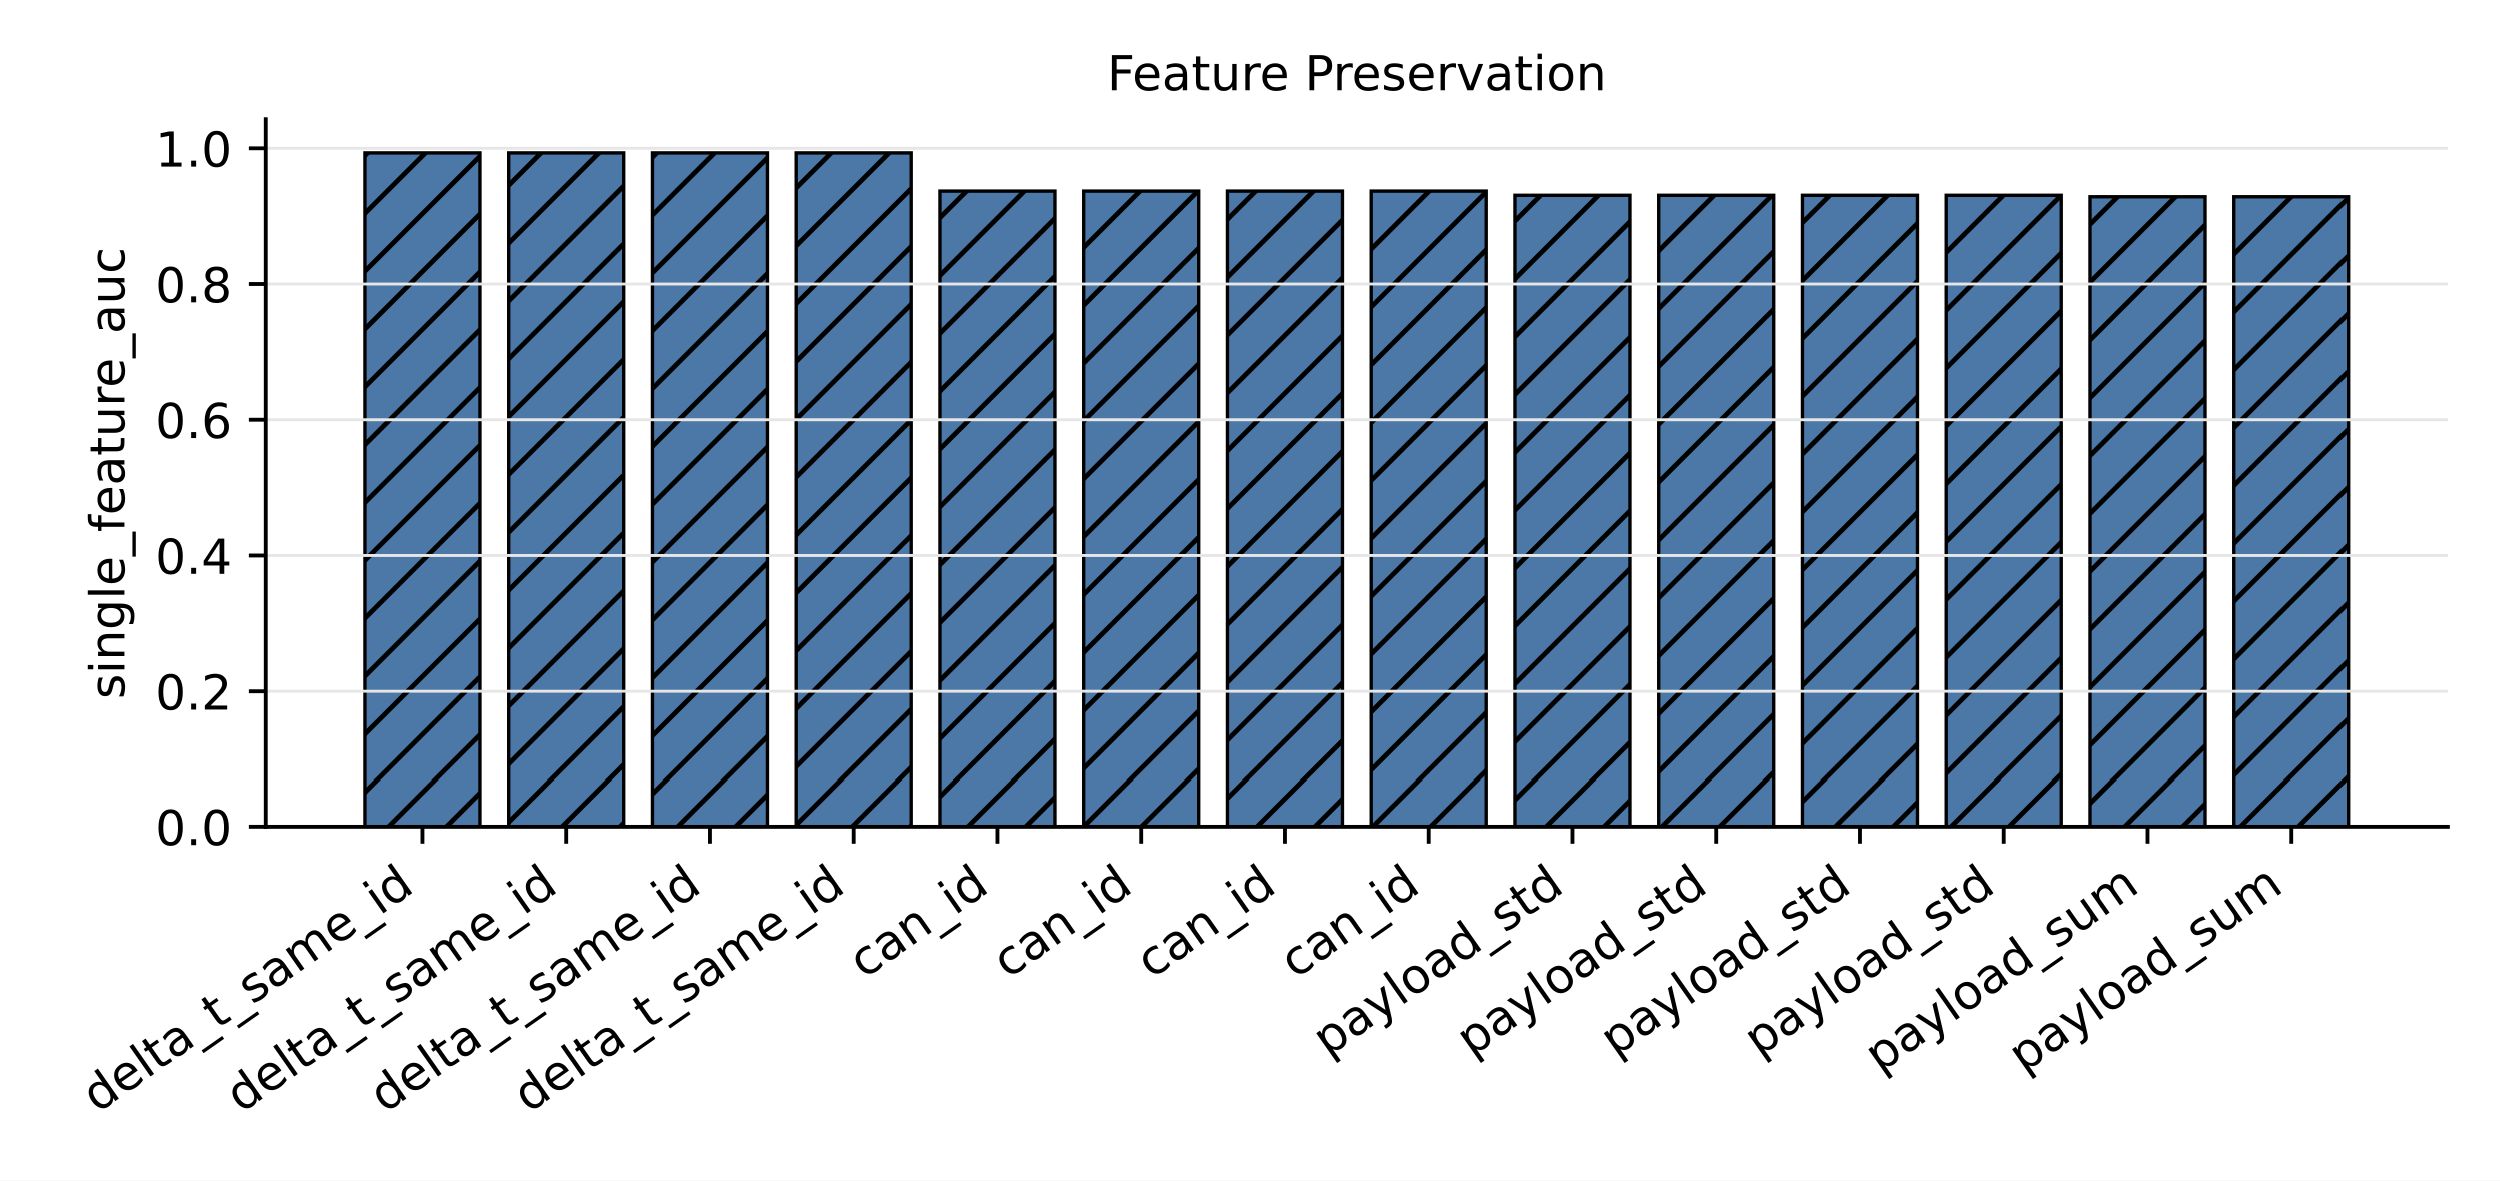
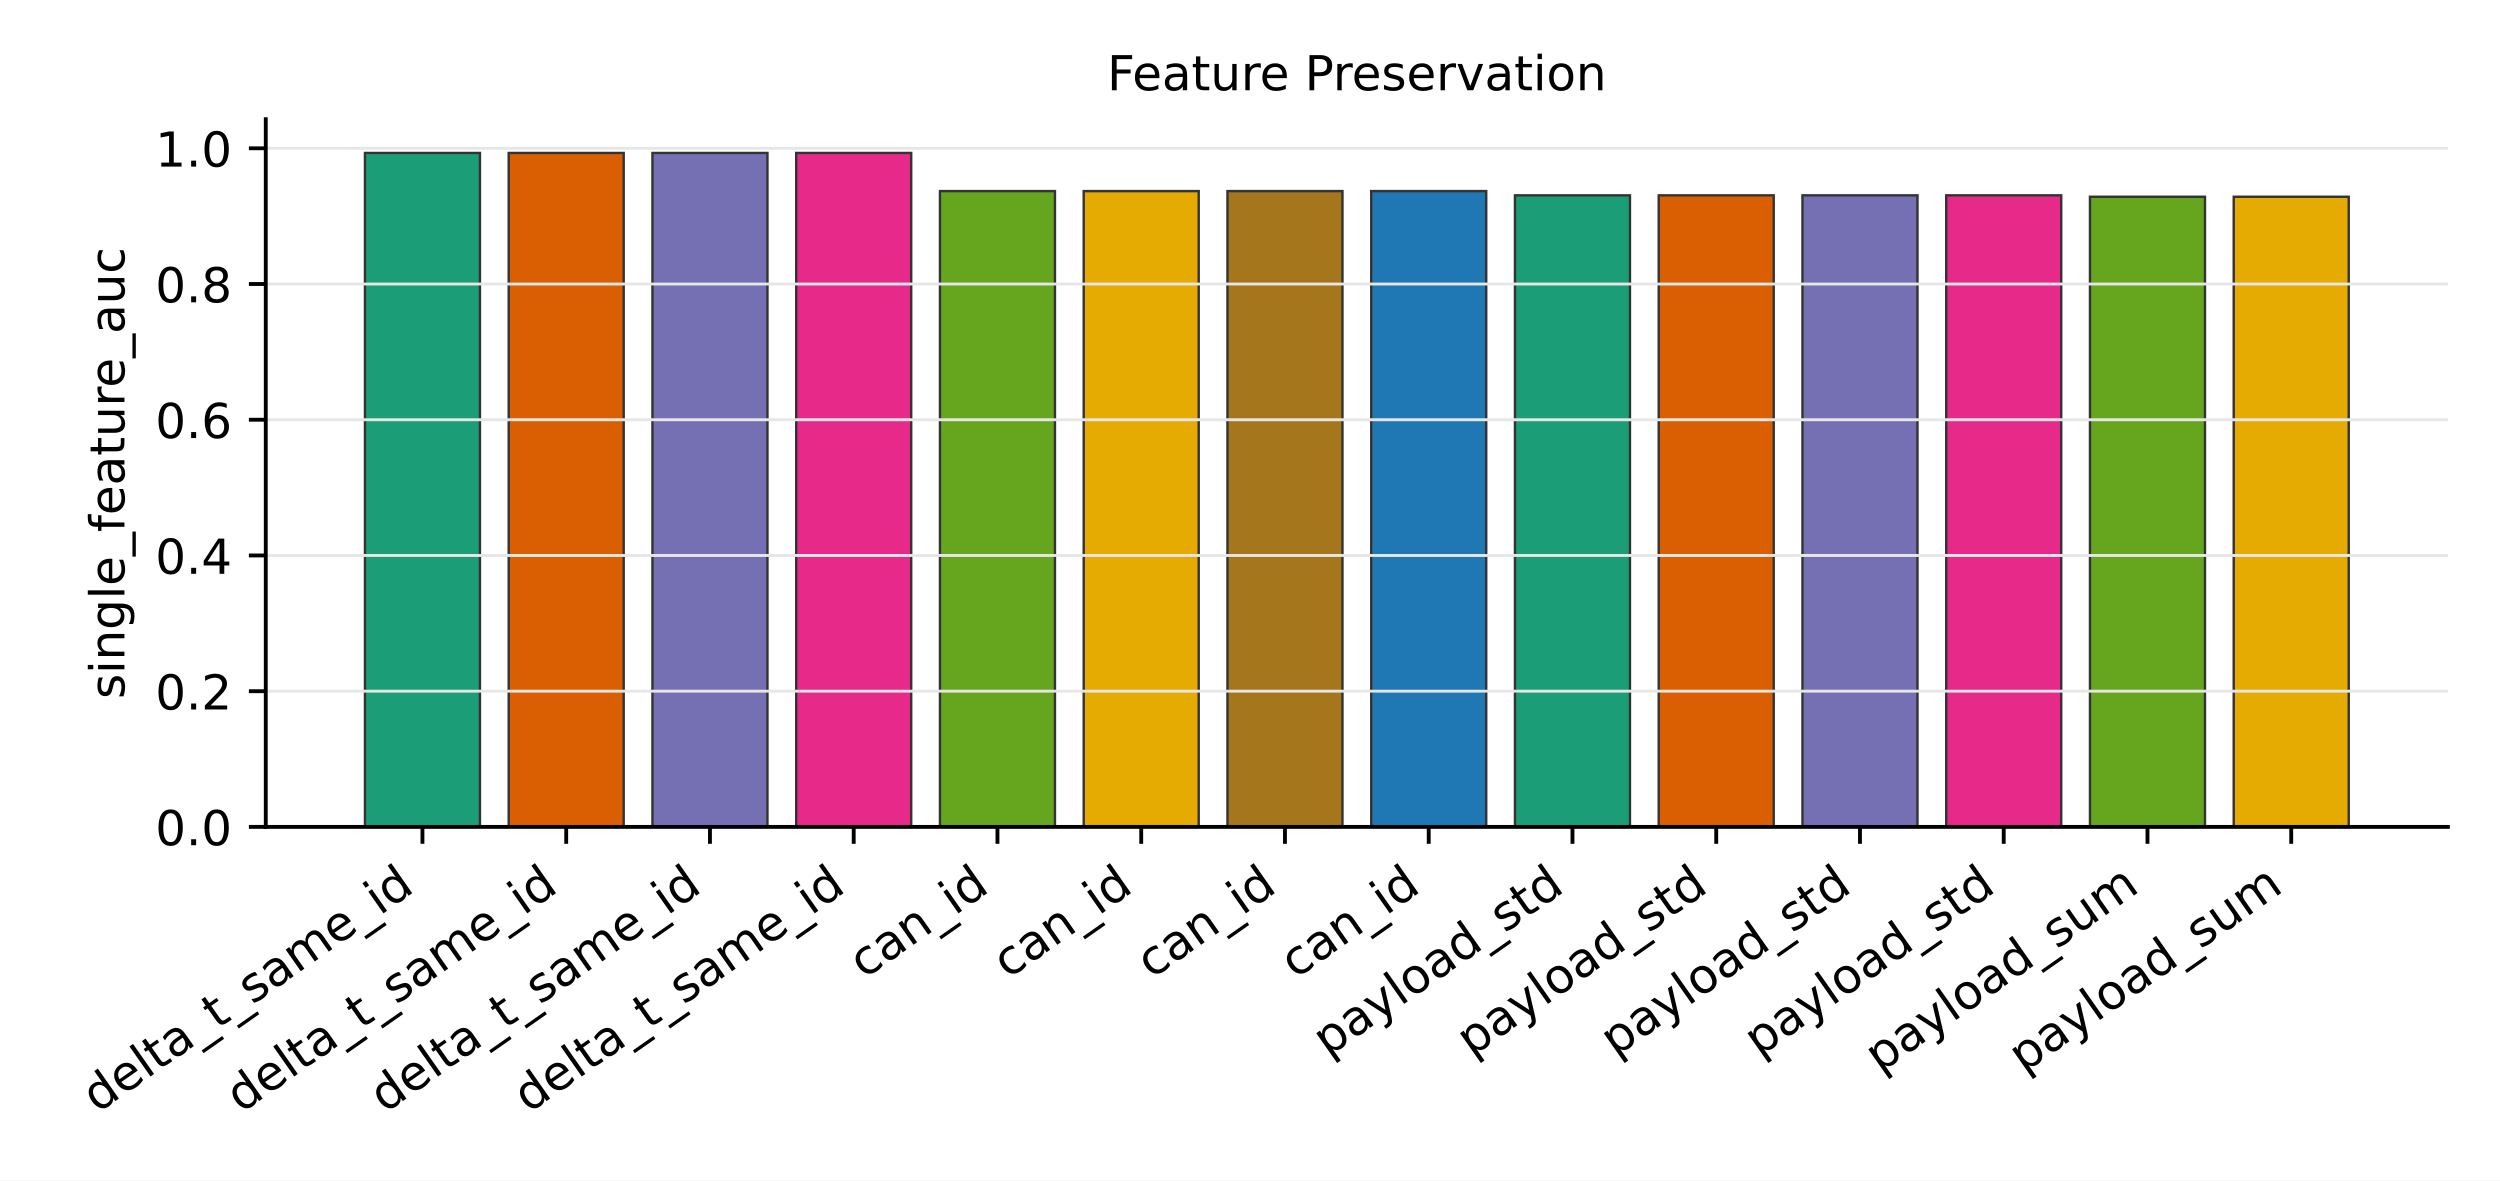
<svg xmlns="http://www.w3.org/2000/svg" xmlns:xlink="http://www.w3.org/1999/xlink" width="518.4pt" height="244.8pt" viewBox="0 0 518.4 244.8" version="1.1">
  <defs>
    <style type="text/css">*{stroke-linejoin: round; stroke-linecap: butt}</style>
  </defs>
  <g id="figure_1">
    <g id="patch_1">
      <path d="M 0 244.8  L 518.4 244.8  L 518.4 0  L 0 0  z " style="fill: #ffffff" />
    </g>
    <g id="axes_1">
      <g id="patch_2">
        <path d="M 55.108 171.465  L 507.6 171.465  L 507.6 24.72  L 55.108 24.72  z " style="fill: #ffffff" />
      </g>
      <g id="patch_3">
-         <path d="M 75.676 171.465  L 99.523 171.465  L 99.523 31.708  L 75.676 31.708  z " clip-path="url(#pb51fef2cf9)" style="fill: url(#h5ffdab7563); stroke: #000000; stroke-width: 0.7; stroke-linejoin: miter" />
+         <path d="M 75.676 171.465  L 99.523 171.465  L 99.523 31.708  L 75.676 31.708  z " clip-path="url(#p1a9059a495)" style="fill: #1b9e77; stroke: #333333; stroke-width: 0.5; stroke-linejoin: miter" />
      </g>
      <g id="patch_4">
-         <path d="M 105.484 171.465  L 129.331 171.465  L 129.331 31.708  L 105.484 31.708  z " clip-path="url(#pb51fef2cf9)" style="fill: url(#h5ffdab7563); stroke: #000000; stroke-width: 0.7; stroke-linejoin: miter" />
+         <path d="M 105.484 171.465  L 129.331 171.465  L 129.331 31.708  L 105.484 31.708  z " clip-path="url(#p1a9059a495)" style="fill: #d95f02; stroke: #333333; stroke-width: 0.5; stroke-linejoin: miter" />
      </g>
      <g id="patch_5">
-         <path d="M 135.293 171.465  L 159.14 171.465  L 159.14 31.708  L 135.293 31.708  z " clip-path="url(#pb51fef2cf9)" style="fill: url(#h5ffdab7563); stroke: #000000; stroke-width: 0.7; stroke-linejoin: miter" />
+         <path d="M 135.293 171.465  L 159.14 171.465  L 159.14 31.708  L 135.293 31.708  z " clip-path="url(#p1a9059a495)" style="fill: #7570b3; stroke: #333333; stroke-width: 0.5; stroke-linejoin: miter" />
      </g>
      <g id="patch_6">
-         <path d="M 165.101 171.465  L 188.948 171.465  L 188.948 31.708  L 165.101 31.708  z " clip-path="url(#pb51fef2cf9)" style="fill: url(#h5ffdab7563); stroke: #000000; stroke-width: 0.7; stroke-linejoin: miter" />
+         <path d="M 165.101 171.465  L 188.948 171.465  L 188.948 31.708  L 165.101 31.708  z " clip-path="url(#p1a9059a495)" style="fill: #e7298a; stroke: #333333; stroke-width: 0.5; stroke-linejoin: miter" />
      </g>
      <g id="patch_7">
-         <path d="M 194.91 171.465  L 218.756 171.465  L 218.756 39.626  L 194.91 39.626  z " clip-path="url(#pb51fef2cf9)" style="fill: url(#h5ffdab7563); stroke: #000000; stroke-width: 0.7; stroke-linejoin: miter" />
+         <path d="M 194.91 171.465  L 218.756 171.465  L 218.756 39.626  L 194.91 39.626  z " clip-path="url(#p1a9059a495)" style="fill: #66a61e; stroke: #333333; stroke-width: 0.5; stroke-linejoin: miter" />
      </g>
      <g id="patch_8">
-         <path d="M 224.718 171.465  L 248.565 171.465  L 248.565 39.626  L 224.718 39.626  z " clip-path="url(#pb51fef2cf9)" style="fill: url(#h5ffdab7563); stroke: #000000; stroke-width: 0.7; stroke-linejoin: miter" />
+         <path d="M 224.718 171.465  L 248.565 171.465  L 248.565 39.626  L 224.718 39.626  z " clip-path="url(#p1a9059a495)" style="fill: #e6ab02; stroke: #333333; stroke-width: 0.5; stroke-linejoin: miter" />
      </g>
      <g id="patch_9">
-         <path d="M 254.527 171.465  L 278.373 171.465  L 278.373 39.626  L 254.527 39.626  z " clip-path="url(#pb51fef2cf9)" style="fill: url(#h5ffdab7563); stroke: #000000; stroke-width: 0.7; stroke-linejoin: miter" />
+         <path d="M 254.527 171.465  L 278.373 171.465  L 278.373 39.626  L 254.527 39.626  z " clip-path="url(#p1a9059a495)" style="fill: #a6761d; stroke: #333333; stroke-width: 0.5; stroke-linejoin: miter" />
      </g>
      <g id="patch_10">
-         <path d="M 284.335 171.465  L 308.182 171.465  L 308.182 39.626  L 284.335 39.626  z " clip-path="url(#pb51fef2cf9)" style="fill: url(#h5ffdab7563); stroke: #000000; stroke-width: 0.7; stroke-linejoin: miter" />
+         <path d="M 284.335 171.465  L 308.182 171.465  L 308.182 39.626  L 284.335 39.626  z " clip-path="url(#p1a9059a495)" style="fill: #1f78b4; stroke: #333333; stroke-width: 0.5; stroke-linejoin: miter" />
      </g>
      <g id="patch_11">
-         <path d="M 314.143 171.465  L 337.99 171.465  L 337.99 40.499  L 314.143 40.499  z " clip-path="url(#pb51fef2cf9)" style="fill: url(#h5ffdab7563); stroke: #000000; stroke-width: 0.7; stroke-linejoin: miter" />
+         <path d="M 314.143 171.465  L 337.99 171.465  L 337.99 40.499  L 314.143 40.499  z " clip-path="url(#p1a9059a495)" style="fill: #1b9e77; stroke: #333333; stroke-width: 0.5; stroke-linejoin: miter" />
      </g>
      <g id="patch_12">
-         <path d="M 343.952 171.465  L 367.799 171.465  L 367.799 40.499  L 343.952 40.499  z " clip-path="url(#pb51fef2cf9)" style="fill: url(#h5ffdab7563); stroke: #000000; stroke-width: 0.7; stroke-linejoin: miter" />
+         <path d="M 343.952 171.465  L 367.799 171.465  L 367.799 40.499  L 343.952 40.499  z " clip-path="url(#p1a9059a495)" style="fill: #d95f02; stroke: #333333; stroke-width: 0.5; stroke-linejoin: miter" />
      </g>
      <g id="patch_13">
-         <path d="M 373.76 171.465  L 397.607 171.465  L 397.607 40.499  L 373.76 40.499  z " clip-path="url(#pb51fef2cf9)" style="fill: url(#h5ffdab7563); stroke: #000000; stroke-width: 0.7; stroke-linejoin: miter" />
+         <path d="M 373.76 171.465  L 397.607 171.465  L 397.607 40.499  L 373.76 40.499  z " clip-path="url(#p1a9059a495)" style="fill: #7570b3; stroke: #333333; stroke-width: 0.5; stroke-linejoin: miter" />
      </g>
      <g id="patch_14">
-         <path d="M 403.569 171.465  L 427.415 171.465  L 427.415 40.499  L 403.569 40.499  z " clip-path="url(#pb51fef2cf9)" style="fill: url(#h5ffdab7563); stroke: #000000; stroke-width: 0.7; stroke-linejoin: miter" />
+         <path d="M 403.569 171.465  L 427.415 171.465  L 427.415 40.499  L 403.569 40.499  z " clip-path="url(#p1a9059a495)" style="fill: #e7298a; stroke: #333333; stroke-width: 0.5; stroke-linejoin: miter" />
      </g>
      <g id="patch_15">
-         <path d="M 433.377 171.465  L 457.224 171.465  L 457.224 40.803  L 433.377 40.803  z " clip-path="url(#pb51fef2cf9)" style="fill: url(#h5ffdab7563); stroke: #000000; stroke-width: 0.7; stroke-linejoin: miter" />
+         <path d="M 433.377 171.465  L 457.224 171.465  L 457.224 40.803  L 433.377 40.803  z " clip-path="url(#p1a9059a495)" style="fill: #66a61e; stroke: #333333; stroke-width: 0.5; stroke-linejoin: miter" />
      </g>
      <g id="patch_16">
-         <path d="M 463.185 171.465  L 487.032 171.465  L 487.032 40.803  L 463.185 40.803  z " clip-path="url(#pb51fef2cf9)" style="fill: url(#h5ffdab7563); stroke: #000000; stroke-width: 0.7; stroke-linejoin: miter" />
+         <path d="M 463.185 171.465  L 487.032 171.465  L 487.032 40.803  L 463.185 40.803  z " clip-path="url(#p1a9059a495)" style="fill: #e6ab02; stroke: #333333; stroke-width: 0.5; stroke-linejoin: miter" />
      </g>
      <g id="matplotlib.axis_1">
        <g id="xtick_1">
          <g id="line2d_1">
            <defs>
-               <path id="mf1e315bc25" d="M 0 0  L 0 3.5  " style="stroke: #000000; stroke-width: 0.8" />
+               <path id="md561f761b7" d="M 0 0  L 0 3.5  " style="stroke: #000000; stroke-width: 0.8" />
            </defs>
            <g>
-               <use xlink:href="#mf1e315bc25" x="87.599" y="171.465" style="stroke: #000000; stroke-width: 0.8" />
+               <use xlink:href="#md561f761b7" x="87.599" y="171.465" style="stroke: #000000; stroke-width: 0.8" />
            </g>
          </g>
          <g id="text_1">
            <g transform="translate(20.19274 230.9234) rotate(-35) scale(0.1 -0.1)">
              <defs>
                <path id="DejaVuSans-47" d="M 2906 2969  L 2906 4863  L 3481 4863  L 3481 0  L 2906 0  L 2906 525  Q 2725 213 2448 61  Q 2172 -91 1784 -91  Q 1150 -91 751 415  Q 353 922 353 1747  Q 353 2572 751 3078  Q 1150 3584 1784 3584  Q 2172 3584 2448 3432  Q 2725 3281 2906 2969  z M 947 1747  Q 947 1113 1208 752  Q 1469 391 1925 391  Q 2381 391 2643 752  Q 2906 1113 2906 1747  Q 2906 2381 2643 2742  Q 2381 3103 1925 3103  Q 1469 3103 1208 2742  Q 947 2381 947 1747  z " transform="scale(0.015625)" />
                <path id="DejaVuSans-48" d="M 3597 1894  L 3597 1613  L 953 1613  Q 991 1019 1311 708  Q 1631 397 2203 397  Q 2534 397 2845 478  Q 3156 559 3463 722  L 3463 178  Q 3153 47 2828 -22  Q 2503 -91 2169 -91  Q 1331 -91 842 396  Q 353 884 353 1716  Q 353 2575 817 3079  Q 1281 3584 2069 3584  Q 2775 3584 3186 3129  Q 3597 2675 3597 1894  z M 3022 2063  Q 3016 2534 2758 2815  Q 2500 3097 2075 3097  Q 1594 3097 1305 2825  Q 1016 2553 972 2059  L 3022 2063  z " transform="scale(0.015625)" />
                <path id="DejaVuSans-4f" d="M 603 4863  L 1178 4863  L 1178 0  L 603 0  L 603 4863  z " transform="scale(0.015625)" />
                <path id="DejaVuSans-57" d="M 1172 4494  L 1172 3500  L 2356 3500  L 2356 3053  L 1172 3053  L 1172 1153  Q 1172 725 1289 603  Q 1406 481 1766 481  L 2356 481  L 2356 0  L 1766 0  Q 1100 0 847 248  Q 594 497 594 1153  L 594 3053  L 172 3053  L 172 3500  L 594 3500  L 594 4494  L 1172 4494  z " transform="scale(0.015625)" />
                <path id="DejaVuSans-44" d="M 2194 1759  Q 1497 1759 1228 1600  Q 959 1441 959 1056  Q 959 750 1161 570  Q 1363 391 1709 391  Q 2188 391 2477 730  Q 2766 1069 2766 1631  L 2766 1759  L 2194 1759  z M 3341 1997  L 3341 0  L 2766 0  L 2766 531  Q 2569 213 2275 61  Q 1981 -91 1556 -91  Q 1019 -91 701 211  Q 384 513 384 1019  Q 384 1609 779 1909  Q 1175 2209 1959 2209  L 2766 2209  L 2766 2266  Q 2766 2663 2505 2880  Q 2244 3097 1772 3097  Q 1472 3097 1187 3025  Q 903 2953 641 2809  L 641 3341  Q 956 3463 1253 3523  Q 1550 3584 1831 3584  Q 2591 3584 2966 3190  Q 3341 2797 3341 1997  z " transform="scale(0.015625)" />
                <path id="DejaVuSans-42" d="M 3263 -1063  L 3263 -1509  L -63 -1509  L -63 -1063  L 3263 -1063  z " transform="scale(0.015625)" />
                <path id="DejaVuSans-56" d="M 2834 3397  L 2834 2853  Q 2591 2978 2328 3040  Q 2066 3103 1784 3103  Q 1356 3103 1142 2972  Q 928 2841 928 2578  Q 928 2378 1081 2264  Q 1234 2150 1697 2047  L 1894 2003  Q 2506 1872 2764 1633  Q 3022 1394 3022 966  Q 3022 478 2636 193  Q 2250 -91 1575 -91  Q 1294 -91 989 -36  Q 684 19 347 128  L 347 722  Q 666 556 975 473  Q 1284 391 1588 391  Q 1994 391 2212 530  Q 2431 669 2431 922  Q 2431 1156 2273 1281  Q 2116 1406 1581 1522  L 1381 1569  Q 847 1681 609 1914  Q 372 2147 372 2553  Q 372 3047 722 3315  Q 1072 3584 1716 3584  Q 2034 3584 2315 3537  Q 2597 3491 2834 3397  z " transform="scale(0.015625)" />
                <path id="DejaVuSans-50" d="M 3328 2828  Q 3544 3216 3844 3400  Q 4144 3584 4550 3584  Q 5097 3584 5394 3201  Q 5691 2819 5691 2113  L 5691 0  L 5113 0  L 5113 2094  Q 5113 2597 4934 2840  Q 4756 3084 4391 3084  Q 3944 3084 3684 2787  Q 3425 2491 3425 1978  L 3425 0  L 2847 0  L 2847 2094  Q 2847 2600 2669 2842  Q 2491 3084 2119 3084  Q 1678 3084 1418 2786  Q 1159 2488 1159 1978  L 1159 0  L 581 0  L 581 3500  L 1159 3500  L 1159 2956  Q 1356 3278 1631 3431  Q 1906 3584 2284 3584  Q 2666 3584 2933 3390  Q 3200 3197 3328 2828  z " transform="scale(0.015625)" />
                <path id="DejaVuSans-4c" d="M 603 3500  L 1178 3500  L 1178 0  L 603 0  L 603 3500  z M 603 4863  L 1178 4863  L 1178 4134  L 603 4134  L 603 4863  z " transform="scale(0.015625)" />
              </defs>
              <use xlink:href="#DejaVuSans-47" />
              <use xlink:href="#DejaVuSans-48" transform="translate(63.48438 0)" />
              <use xlink:href="#DejaVuSans-4f" transform="translate(125.0156 0)" />
              <use xlink:href="#DejaVuSans-57" transform="translate(152.7969 0)" />
              <use xlink:href="#DejaVuSans-44" transform="translate(192 0)" />
              <use xlink:href="#DejaVuSans-42" transform="translate(253.2812 0)" />
              <use xlink:href="#DejaVuSans-57" transform="translate(303.2812 0)" />
              <use xlink:href="#DejaVuSans-42" transform="translate(342.4844 0)" />
              <use xlink:href="#DejaVuSans-56" transform="translate(392.4844 0)" />
              <use xlink:href="#DejaVuSans-44" transform="translate(444.5781 0)" />
              <use xlink:href="#DejaVuSans-50" transform="translate(505.8594 0)" />
              <use xlink:href="#DejaVuSans-48" transform="translate(603.2656 0)" />
              <use xlink:href="#DejaVuSans-42" transform="translate(664.7969 0)" />
              <use xlink:href="#DejaVuSans-4c" transform="translate(714.7969 0)" />
              <use xlink:href="#DejaVuSans-47" transform="translate(742.5781 0)" />
            </g>
          </g>
        </g>
        <g id="xtick_2">
          <g id="line2d_2">
            <g>
-               <use xlink:href="#mf1e315bc25" x="117.408" y="171.465" style="stroke: #000000; stroke-width: 0.8" />
+               <use xlink:href="#md561f761b7" x="117.408" y="171.465" style="stroke: #000000; stroke-width: 0.8" />
            </g>
          </g>
          <g id="text_2">
            <g transform="translate(50.00116 230.9234) rotate(-35) scale(0.1 -0.1)">
              <use xlink:href="#DejaVuSans-47" />
              <use xlink:href="#DejaVuSans-48" transform="translate(63.48438 0)" />
              <use xlink:href="#DejaVuSans-4f" transform="translate(125.0156 0)" />
              <use xlink:href="#DejaVuSans-57" transform="translate(152.7969 0)" />
              <use xlink:href="#DejaVuSans-44" transform="translate(192 0)" />
              <use xlink:href="#DejaVuSans-42" transform="translate(253.2812 0)" />
              <use xlink:href="#DejaVuSans-57" transform="translate(303.2812 0)" />
              <use xlink:href="#DejaVuSans-42" transform="translate(342.4844 0)" />
              <use xlink:href="#DejaVuSans-56" transform="translate(392.4844 0)" />
              <use xlink:href="#DejaVuSans-44" transform="translate(444.5781 0)" />
              <use xlink:href="#DejaVuSans-50" transform="translate(505.8594 0)" />
              <use xlink:href="#DejaVuSans-48" transform="translate(603.2656 0)" />
              <use xlink:href="#DejaVuSans-42" transform="translate(664.7969 0)" />
              <use xlink:href="#DejaVuSans-4c" transform="translate(714.7969 0)" />
              <use xlink:href="#DejaVuSans-47" transform="translate(742.5781 0)" />
            </g>
          </g>
        </g>
        <g id="xtick_3">
          <g id="line2d_3">
            <g>
-               <use xlink:href="#mf1e315bc25" x="147.216" y="171.465" style="stroke: #000000; stroke-width: 0.8" />
+               <use xlink:href="#md561f761b7" x="147.216" y="171.465" style="stroke: #000000; stroke-width: 0.8" />
            </g>
          </g>
          <g id="text_3">
            <g transform="translate(79.80957 230.9234) rotate(-35) scale(0.1 -0.1)">
              <use xlink:href="#DejaVuSans-47" />
              <use xlink:href="#DejaVuSans-48" transform="translate(63.48438 0)" />
              <use xlink:href="#DejaVuSans-4f" transform="translate(125.0156 0)" />
              <use xlink:href="#DejaVuSans-57" transform="translate(152.7969 0)" />
              <use xlink:href="#DejaVuSans-44" transform="translate(192 0)" />
              <use xlink:href="#DejaVuSans-42" transform="translate(253.2812 0)" />
              <use xlink:href="#DejaVuSans-57" transform="translate(303.2812 0)" />
              <use xlink:href="#DejaVuSans-42" transform="translate(342.4844 0)" />
              <use xlink:href="#DejaVuSans-56" transform="translate(392.4844 0)" />
              <use xlink:href="#DejaVuSans-44" transform="translate(444.5781 0)" />
              <use xlink:href="#DejaVuSans-50" transform="translate(505.8594 0)" />
              <use xlink:href="#DejaVuSans-48" transform="translate(603.2656 0)" />
              <use xlink:href="#DejaVuSans-42" transform="translate(664.7969 0)" />
              <use xlink:href="#DejaVuSans-4c" transform="translate(714.7969 0)" />
              <use xlink:href="#DejaVuSans-47" transform="translate(742.5781 0)" />
            </g>
          </g>
        </g>
        <g id="xtick_4">
          <g id="line2d_4">
            <g>
-               <use xlink:href="#mf1e315bc25" x="177.025" y="171.465" style="stroke: #000000; stroke-width: 0.8" />
+               <use xlink:href="#md561f761b7" x="177.025" y="171.465" style="stroke: #000000; stroke-width: 0.8" />
            </g>
          </g>
          <g id="text_4">
            <g transform="translate(109.618 230.9234) rotate(-35) scale(0.1 -0.1)">
              <use xlink:href="#DejaVuSans-47" />
              <use xlink:href="#DejaVuSans-48" transform="translate(63.48438 0)" />
              <use xlink:href="#DejaVuSans-4f" transform="translate(125.0156 0)" />
              <use xlink:href="#DejaVuSans-57" transform="translate(152.7969 0)" />
              <use xlink:href="#DejaVuSans-44" transform="translate(192 0)" />
              <use xlink:href="#DejaVuSans-42" transform="translate(253.2812 0)" />
              <use xlink:href="#DejaVuSans-57" transform="translate(303.2812 0)" />
              <use xlink:href="#DejaVuSans-42" transform="translate(342.4844 0)" />
              <use xlink:href="#DejaVuSans-56" transform="translate(392.4844 0)" />
              <use xlink:href="#DejaVuSans-44" transform="translate(444.5781 0)" />
              <use xlink:href="#DejaVuSans-50" transform="translate(505.8594 0)" />
              <use xlink:href="#DejaVuSans-48" transform="translate(603.2656 0)" />
              <use xlink:href="#DejaVuSans-42" transform="translate(664.7969 0)" />
              <use xlink:href="#DejaVuSans-4c" transform="translate(714.7969 0)" />
              <use xlink:href="#DejaVuSans-47" transform="translate(742.5781 0)" />
            </g>
          </g>
        </g>
        <g id="xtick_5">
          <g id="line2d_5">
            <g>
-               <use xlink:href="#mf1e315bc25" x="206.833" y="171.465" style="stroke: #000000; stroke-width: 0.8" />
+               <use xlink:href="#md561f761b7" x="206.833" y="171.465" style="stroke: #000000; stroke-width: 0.8" />
            </g>
          </g>
          <g id="text_5">
            <g transform="translate(179.1681 203.096) rotate(-35) scale(0.1 -0.1)">
              <defs>
                <path id="DejaVuSans-46" d="M 3122 3366  L 3122 2828  Q 2878 2963 2633 3030  Q 2388 3097 2138 3097  Q 1578 3097 1268 2742  Q 959 2388 959 1747  Q 959 1106 1268 751  Q 1578 397 2138 397  Q 2388 397 2633 464  Q 2878 531 3122 666  L 3122 134  Q 2881 22 2623 -34  Q 2366 -91 2075 -91  Q 1284 -91 818 406  Q 353 903 353 1747  Q 353 2603 823 3093  Q 1294 3584 2113 3584  Q 2378 3584 2631 3529  Q 2884 3475 3122 3366  z " transform="scale(0.015625)" />
                <path id="DejaVuSans-51" d="M 3513 2113  L 3513 0  L 2938 0  L 2938 2094  Q 2938 2591 2744 2837  Q 2550 3084 2163 3084  Q 1697 3084 1428 2787  Q 1159 2491 1159 1978  L 1159 0  L 581 0  L 581 3500  L 1159 3500  L 1159 2956  Q 1366 3272 1645 3428  Q 1925 3584 2291 3584  Q 2894 3584 3203 3211  Q 3513 2838 3513 2113  z " transform="scale(0.015625)" />
              </defs>
              <use xlink:href="#DejaVuSans-46" />
              <use xlink:href="#DejaVuSans-44" transform="translate(54.98438 0)" />
              <use xlink:href="#DejaVuSans-51" transform="translate(116.2656 0)" />
              <use xlink:href="#DejaVuSans-42" transform="translate(179.6406 0)" />
              <use xlink:href="#DejaVuSans-4c" transform="translate(229.6406 0)" />
              <use xlink:href="#DejaVuSans-47" transform="translate(257.4219 0)" />
            </g>
          </g>
        </g>
        <g id="xtick_6">
          <g id="line2d_6">
            <g>
-               <use xlink:href="#mf1e315bc25" x="236.642" y="171.465" style="stroke: #000000; stroke-width: 0.8" />
+               <use xlink:href="#md561f761b7" x="236.642" y="171.465" style="stroke: #000000; stroke-width: 0.8" />
            </g>
          </g>
          <g id="text_6">
            <g transform="translate(208.9765 203.096) rotate(-35) scale(0.1 -0.1)">
              <use xlink:href="#DejaVuSans-46" />
              <use xlink:href="#DejaVuSans-44" transform="translate(54.98438 0)" />
              <use xlink:href="#DejaVuSans-51" transform="translate(116.2656 0)" />
              <use xlink:href="#DejaVuSans-42" transform="translate(179.6406 0)" />
              <use xlink:href="#DejaVuSans-4c" transform="translate(229.6406 0)" />
              <use xlink:href="#DejaVuSans-47" transform="translate(257.4219 0)" />
            </g>
          </g>
        </g>
        <g id="xtick_7">
          <g id="line2d_7">
            <g>
-               <use xlink:href="#mf1e315bc25" x="266.45" y="171.465" style="stroke: #000000; stroke-width: 0.8" />
+               <use xlink:href="#md561f761b7" x="266.45" y="171.465" style="stroke: #000000; stroke-width: 0.8" />
            </g>
          </g>
          <g id="text_7">
            <g transform="translate(238.7849 203.096) rotate(-35) scale(0.1 -0.1)">
              <use xlink:href="#DejaVuSans-46" />
              <use xlink:href="#DejaVuSans-44" transform="translate(54.98438 0)" />
              <use xlink:href="#DejaVuSans-51" transform="translate(116.2656 0)" />
              <use xlink:href="#DejaVuSans-42" transform="translate(179.6406 0)" />
              <use xlink:href="#DejaVuSans-4c" transform="translate(229.6406 0)" />
              <use xlink:href="#DejaVuSans-47" transform="translate(257.4219 0)" />
            </g>
          </g>
        </g>
        <g id="xtick_8">
          <g id="line2d_8">
            <g>
-               <use xlink:href="#mf1e315bc25" x="296.258" y="171.465" style="stroke: #000000; stroke-width: 0.8" />
+               <use xlink:href="#md561f761b7" x="296.258" y="171.465" style="stroke: #000000; stroke-width: 0.8" />
            </g>
          </g>
          <g id="text_8">
            <g transform="translate(268.5933 203.096) rotate(-35) scale(0.1 -0.1)">
              <use xlink:href="#DejaVuSans-46" />
              <use xlink:href="#DejaVuSans-44" transform="translate(54.98438 0)" />
              <use xlink:href="#DejaVuSans-51" transform="translate(116.2656 0)" />
              <use xlink:href="#DejaVuSans-42" transform="translate(179.6406 0)" />
              <use xlink:href="#DejaVuSans-4c" transform="translate(229.6406 0)" />
              <use xlink:href="#DejaVuSans-47" transform="translate(257.4219 0)" />
            </g>
          </g>
        </g>
        <g id="xtick_9">
          <g id="line2d_9">
            <g>
-               <use xlink:href="#mf1e315bc25" x="326.067" y="171.465" style="stroke: #000000; stroke-width: 0.8" />
+               <use xlink:href="#md561f761b7" x="326.067" y="171.465" style="stroke: #000000; stroke-width: 0.8" />
            </g>
          </g>
          <g id="text_9">
            <g transform="translate(275.3375 219.2457) rotate(-35) scale(0.1 -0.1)">
              <defs>
                <path id="DejaVuSans-53" d="M 1159 525  L 1159 -1331  L 581 -1331  L 581 3500  L 1159 3500  L 1159 2969  Q 1341 3281 1617 3432  Q 1894 3584 2278 3584  Q 2916 3584 3314 3078  Q 3713 2572 3713 1747  Q 3713 922 3314 415  Q 2916 -91 2278 -91  Q 1894 -91 1617 61  Q 1341 213 1159 525  z M 3116 1747  Q 3116 2381 2855 2742  Q 2594 3103 2138 3103  Q 1681 3103 1420 2742  Q 1159 2381 1159 1747  Q 1159 1113 1420 752  Q 1681 391 2138 391  Q 2594 391 2855 752  Q 3116 1113 3116 1747  z " transform="scale(0.015625)" />
                <path id="DejaVuSans-5c" d="M 2059 -325  Q 1816 -950 1584 -1140  Q 1353 -1331 966 -1331  L 506 -1331  L 506 -850  L 844 -850  Q 1081 -850 1212 -737  Q 1344 -625 1503 -206  L 1606 56  L 191 3500  L 800 3500  L 1894 763  L 2988 3500  L 3597 3500  L 2059 -325  z " transform="scale(0.015625)" />
                <path id="DejaVuSans-52" d="M 1959 3097  Q 1497 3097 1228 2736  Q 959 2375 959 1747  Q 959 1119 1226 758  Q 1494 397 1959 397  Q 2419 397 2687 759  Q 2956 1122 2956 1747  Q 2956 2369 2687 2733  Q 2419 3097 1959 3097  z M 1959 3584  Q 2709 3584 3137 3096  Q 3566 2609 3566 1747  Q 3566 888 3137 398  Q 2709 -91 1959 -91  Q 1206 -91 779 398  Q 353 888 353 1747  Q 353 2609 779 3096  Q 1206 3584 1959 3584  z " transform="scale(0.015625)" />
              </defs>
              <use xlink:href="#DejaVuSans-53" />
              <use xlink:href="#DejaVuSans-44" transform="translate(63.48438 0)" />
              <use xlink:href="#DejaVuSans-5c" transform="translate(124.7656 0)" />
              <use xlink:href="#DejaVuSans-4f" transform="translate(183.9531 0)" />
              <use xlink:href="#DejaVuSans-52" transform="translate(211.7344 0)" />
              <use xlink:href="#DejaVuSans-44" transform="translate(272.9219 0)" />
              <use xlink:href="#DejaVuSans-47" transform="translate(334.2031 0)" />
              <use xlink:href="#DejaVuSans-42" transform="translate(397.6875 0)" />
              <use xlink:href="#DejaVuSans-56" transform="translate(447.6875 0)" />
              <use xlink:href="#DejaVuSans-57" transform="translate(499.7812 0)" />
              <use xlink:href="#DejaVuSans-47" transform="translate(538.9844 0)" />
            </g>
          </g>
        </g>
        <g id="xtick_10">
          <g id="line2d_10">
            <g>
-               <use xlink:href="#mf1e315bc25" x="355.875" y="171.465" style="stroke: #000000; stroke-width: 0.8" />
+               <use xlink:href="#md561f761b7" x="355.875" y="171.465" style="stroke: #000000; stroke-width: 0.8" />
            </g>
          </g>
          <g id="text_10">
            <g transform="translate(305.1459 219.2457) rotate(-35) scale(0.1 -0.1)">
              <use xlink:href="#DejaVuSans-53" />
              <use xlink:href="#DejaVuSans-44" transform="translate(63.48438 0)" />
              <use xlink:href="#DejaVuSans-5c" transform="translate(124.7656 0)" />
              <use xlink:href="#DejaVuSans-4f" transform="translate(183.9531 0)" />
              <use xlink:href="#DejaVuSans-52" transform="translate(211.7344 0)" />
              <use xlink:href="#DejaVuSans-44" transform="translate(272.9219 0)" />
              <use xlink:href="#DejaVuSans-47" transform="translate(334.2031 0)" />
              <use xlink:href="#DejaVuSans-42" transform="translate(397.6875 0)" />
              <use xlink:href="#DejaVuSans-56" transform="translate(447.6875 0)" />
              <use xlink:href="#DejaVuSans-57" transform="translate(499.7812 0)" />
              <use xlink:href="#DejaVuSans-47" transform="translate(538.9844 0)" />
            </g>
          </g>
        </g>
        <g id="xtick_11">
          <g id="line2d_11">
            <g>
-               <use xlink:href="#mf1e315bc25" x="385.684" y="171.465" style="stroke: #000000; stroke-width: 0.8" />
+               <use xlink:href="#md561f761b7" x="385.684" y="171.465" style="stroke: #000000; stroke-width: 0.8" />
            </g>
          </g>
          <g id="text_11">
            <g transform="translate(334.9543 219.2457) rotate(-35) scale(0.1 -0.1)">
              <use xlink:href="#DejaVuSans-53" />
              <use xlink:href="#DejaVuSans-44" transform="translate(63.48438 0)" />
              <use xlink:href="#DejaVuSans-5c" transform="translate(124.7656 0)" />
              <use xlink:href="#DejaVuSans-4f" transform="translate(183.9531 0)" />
              <use xlink:href="#DejaVuSans-52" transform="translate(211.7344 0)" />
              <use xlink:href="#DejaVuSans-44" transform="translate(272.9219 0)" />
              <use xlink:href="#DejaVuSans-47" transform="translate(334.2031 0)" />
              <use xlink:href="#DejaVuSans-42" transform="translate(397.6875 0)" />
              <use xlink:href="#DejaVuSans-56" transform="translate(447.6875 0)" />
              <use xlink:href="#DejaVuSans-57" transform="translate(499.7812 0)" />
              <use xlink:href="#DejaVuSans-47" transform="translate(538.9844 0)" />
            </g>
          </g>
        </g>
        <g id="xtick_12">
          <g id="line2d_12">
            <g>
-               <use xlink:href="#mf1e315bc25" x="415.492" y="171.465" style="stroke: #000000; stroke-width: 0.8" />
+               <use xlink:href="#md561f761b7" x="415.492" y="171.465" style="stroke: #000000; stroke-width: 0.8" />
            </g>
          </g>
          <g id="text_12">
            <g transform="translate(364.7627 219.2457) rotate(-35) scale(0.1 -0.1)">
              <use xlink:href="#DejaVuSans-53" />
              <use xlink:href="#DejaVuSans-44" transform="translate(63.48438 0)" />
              <use xlink:href="#DejaVuSans-5c" transform="translate(124.7656 0)" />
              <use xlink:href="#DejaVuSans-4f" transform="translate(183.9531 0)" />
              <use xlink:href="#DejaVuSans-52" transform="translate(211.7344 0)" />
              <use xlink:href="#DejaVuSans-44" transform="translate(272.9219 0)" />
              <use xlink:href="#DejaVuSans-47" transform="translate(334.2031 0)" />
              <use xlink:href="#DejaVuSans-42" transform="translate(397.6875 0)" />
              <use xlink:href="#DejaVuSans-56" transform="translate(447.6875 0)" />
              <use xlink:href="#DejaVuSans-57" transform="translate(499.7812 0)" />
              <use xlink:href="#DejaVuSans-47" transform="translate(538.9844 0)" />
            </g>
          </g>
        </g>
        <g id="xtick_13">
          <g id="line2d_13">
            <g>
-               <use xlink:href="#mf1e315bc25" x="445.3" y="171.465" style="stroke: #000000; stroke-width: 0.8" />
+               <use xlink:href="#md561f761b7" x="445.3" y="171.465" style="stroke: #000000; stroke-width: 0.8" />
            </g>
          </g>
          <g id="text_13">
            <g transform="translate(389.8124 222.5779) rotate(-35) scale(0.1 -0.1)">
              <defs>
                <path id="DejaVuSans-58" d="M 544 1381  L 544 3500  L 1119 3500  L 1119 1403  Q 1119 906 1312 657  Q 1506 409 1894 409  Q 2359 409 2629 706  Q 2900 1003 2900 1516  L 2900 3500  L 3475 3500  L 3475 0  L 2900 0  L 2900 538  Q 2691 219 2414 64  Q 2138 -91 1772 -91  Q 1169 -91 856 284  Q 544 659 544 1381  z M 1991 3584  L 1991 3584  z " transform="scale(0.015625)" />
              </defs>
              <use xlink:href="#DejaVuSans-53" />
              <use xlink:href="#DejaVuSans-44" transform="translate(63.48438 0)" />
              <use xlink:href="#DejaVuSans-5c" transform="translate(124.7656 0)" />
              <use xlink:href="#DejaVuSans-4f" transform="translate(183.9531 0)" />
              <use xlink:href="#DejaVuSans-52" transform="translate(211.7344 0)" />
              <use xlink:href="#DejaVuSans-44" transform="translate(272.9219 0)" />
              <use xlink:href="#DejaVuSans-47" transform="translate(334.2031 0)" />
              <use xlink:href="#DejaVuSans-42" transform="translate(397.6875 0)" />
              <use xlink:href="#DejaVuSans-56" transform="translate(447.6875 0)" />
              <use xlink:href="#DejaVuSans-58" transform="translate(499.7812 0)" />
              <use xlink:href="#DejaVuSans-50" transform="translate(563.1562 0)" />
            </g>
          </g>
        </g>
        <g id="xtick_14">
          <g id="line2d_14">
            <g>
-               <use xlink:href="#mf1e315bc25" x="475.109" y="171.465" style="stroke: #000000; stroke-width: 0.8" />
+               <use xlink:href="#md561f761b7" x="475.109" y="171.465" style="stroke: #000000; stroke-width: 0.8" />
            </g>
          </g>
          <g id="text_14">
            <g transform="translate(419.6208 222.5779) rotate(-35) scale(0.1 -0.1)">
              <use xlink:href="#DejaVuSans-53" />
              <use xlink:href="#DejaVuSans-44" transform="translate(63.48438 0)" />
              <use xlink:href="#DejaVuSans-5c" transform="translate(124.7656 0)" />
              <use xlink:href="#DejaVuSans-4f" transform="translate(183.9531 0)" />
              <use xlink:href="#DejaVuSans-52" transform="translate(211.7344 0)" />
              <use xlink:href="#DejaVuSans-44" transform="translate(272.9219 0)" />
              <use xlink:href="#DejaVuSans-47" transform="translate(334.2031 0)" />
              <use xlink:href="#DejaVuSans-42" transform="translate(397.6875 0)" />
              <use xlink:href="#DejaVuSans-56" transform="translate(447.6875 0)" />
              <use xlink:href="#DejaVuSans-58" transform="translate(499.7812 0)" />
              <use xlink:href="#DejaVuSans-50" transform="translate(563.1562 0)" />
            </g>
          </g>
        </g>
      </g>
      <g id="matplotlib.axis_2">
        <g id="ytick_1">
          <g id="line2d_15">
-             <path d="M 55.108 171.465  L 507.6 171.465  " clip-path="url(#pb51fef2cf9)" style="fill: none; stroke: #e6e6e6; stroke-width: 0.6; stroke-linecap: square" />
+             <path d="M 55.108 171.465  L 507.6 171.465  " clip-path="url(#p1a9059a495)" style="fill: none; stroke: #e6e6e6; stroke-width: 0.6; stroke-linecap: square" />
          </g>
          <g id="line2d_16">
            <defs>
-               <path id="m90835aefe9" d="M 0 0  L -3.5 0  " style="stroke: #000000; stroke-width: 0.8" />
+               <path id="mc16a195d0d" d="M 0 0  L -3.5 0  " style="stroke: #000000; stroke-width: 0.8" />
            </defs>
            <g>
-               <use xlink:href="#m90835aefe9" x="55.108" y="171.465" style="stroke: #000000; stroke-width: 0.8" />
+               <use xlink:href="#mc16a195d0d" x="55.108" y="171.465" style="stroke: #000000; stroke-width: 0.8" />
            </g>
          </g>
          <g id="text_15">
            <g transform="translate(32.20515 175.2641) scale(0.1 -0.1)">
              <defs>
                <path id="DejaVuSans-13" d="M 2034 4250  Q 1547 4250 1301 3770  Q 1056 3291 1056 2328  Q 1056 1369 1301 889  Q 1547 409 2034 409  Q 2525 409 2770 889  Q 3016 1369 3016 2328  Q 3016 3291 2770 3770  Q 2525 4250 2034 4250  z M 2034 4750  Q 2819 4750 3233 4129  Q 3647 3509 3647 2328  Q 3647 1150 3233 529  Q 2819 -91 2034 -91  Q 1250 -91 836 529  Q 422 1150 422 2328  Q 422 3509 836 4129  Q 1250 4750 2034 4750  z " transform="scale(0.015625)" />
                <path id="DejaVuSans-11" d="M 684 794  L 1344 794  L 1344 0  L 684 0  L 684 794  z " transform="scale(0.015625)" />
              </defs>
              <use xlink:href="#DejaVuSans-13" />
              <use xlink:href="#DejaVuSans-11" transform="translate(63.625 0)" />
              <use xlink:href="#DejaVuSans-13" transform="translate(95.40625 0)" />
            </g>
          </g>
        </g>
        <g id="ytick_2">
          <g id="line2d_17">
-             <path d="M 55.108 143.323  L 507.6 143.323  " clip-path="url(#pb51fef2cf9)" style="fill: none; stroke: #e6e6e6; stroke-width: 0.6; stroke-linecap: square" />
+             <path d="M 55.108 143.323  L 507.6 143.323  " clip-path="url(#p1a9059a495)" style="fill: none; stroke: #e6e6e6; stroke-width: 0.6; stroke-linecap: square" />
          </g>
          <g id="line2d_18">
            <g>
-               <use xlink:href="#m90835aefe9" x="55.108" y="143.323" style="stroke: #000000; stroke-width: 0.8" />
+               <use xlink:href="#mc16a195d0d" x="55.108" y="143.323" style="stroke: #000000; stroke-width: 0.8" />
            </g>
          </g>
          <g id="text_16">
            <g transform="translate(32.20515 147.1214) scale(0.1 -0.1)">
              <defs>
                <path id="DejaVuSans-15" d="M 1228 531  L 3431 531  L 3431 0  L 469 0  L 469 531  Q 828 903 1448 1529  Q 2069 2156 2228 2338  Q 2531 2678 2651 2914  Q 2772 3150 2772 3378  Q 2772 3750 2511 3984  Q 2250 4219 1831 4219  Q 1534 4219 1204 4116  Q 875 4013 500 3803  L 500 4441  Q 881 4594 1212 4672  Q 1544 4750 1819 4750  Q 2544 4750 2975 4387  Q 3406 4025 3406 3419  Q 3406 3131 3298 2873  Q 3191 2616 2906 2266  Q 2828 2175 2409 1742  Q 1991 1309 1228 531  z " transform="scale(0.015625)" />
              </defs>
              <use xlink:href="#DejaVuSans-13" />
              <use xlink:href="#DejaVuSans-11" transform="translate(63.625 0)" />
              <use xlink:href="#DejaVuSans-15" transform="translate(95.40625 0)" />
            </g>
          </g>
        </g>
        <g id="ytick_3">
          <g id="line2d_19">
-             <path d="M 55.108 115.18  L 507.6 115.18  " clip-path="url(#pb51fef2cf9)" style="fill: none; stroke: #e6e6e6; stroke-width: 0.6; stroke-linecap: square" />
+             <path d="M 55.108 115.18  L 507.6 115.18  " clip-path="url(#p1a9059a495)" style="fill: none; stroke: #e6e6e6; stroke-width: 0.6; stroke-linecap: square" />
          </g>
          <g id="line2d_20">
            <g>
-               <use xlink:href="#m90835aefe9" x="55.108" y="115.18" style="stroke: #000000; stroke-width: 0.8" />
+               <use xlink:href="#mc16a195d0d" x="55.108" y="115.18" style="stroke: #000000; stroke-width: 0.8" />
            </g>
          </g>
          <g id="text_17">
            <g transform="translate(32.20515 118.9786) scale(0.1 -0.1)">
              <defs>
                <path id="DejaVuSans-17" d="M 2419 4116  L 825 1625  L 2419 1625  L 2419 4116  z M 2253 4666  L 3047 4666  L 3047 1625  L 3713 1625  L 3713 1100  L 3047 1100  L 3047 0  L 2419 0  L 2419 1100  L 313 1100  L 313 1709  L 2253 4666  z " transform="scale(0.015625)" />
              </defs>
              <use xlink:href="#DejaVuSans-13" />
              <use xlink:href="#DejaVuSans-11" transform="translate(63.625 0)" />
              <use xlink:href="#DejaVuSans-17" transform="translate(95.40625 0)" />
            </g>
          </g>
        </g>
        <g id="ytick_4">
          <g id="line2d_21">
-             <path d="M 55.108 87.037  L 507.6 87.037  " clip-path="url(#pb51fef2cf9)" style="fill: none; stroke: #e6e6e6; stroke-width: 0.6; stroke-linecap: square" />
+             <path d="M 55.108 87.037  L 507.6 87.037  " clip-path="url(#p1a9059a495)" style="fill: none; stroke: #e6e6e6; stroke-width: 0.6; stroke-linecap: square" />
          </g>
          <g id="line2d_22">
            <g>
-               <use xlink:href="#m90835aefe9" x="55.108" y="87.037" style="stroke: #000000; stroke-width: 0.8" />
+               <use xlink:href="#mc16a195d0d" x="55.108" y="87.037" style="stroke: #000000; stroke-width: 0.8" />
            </g>
          </g>
          <g id="text_18">
            <g transform="translate(32.20515 90.83586) scale(0.1 -0.1)">
              <defs>
                <path id="DejaVuSans-19" d="M 2113 2584  Q 1688 2584 1439 2293  Q 1191 2003 1191 1497  Q 1191 994 1439 701  Q 1688 409 2113 409  Q 2538 409 2786 701  Q 3034 994 3034 1497  Q 3034 2003 2786 2293  Q 2538 2584 2113 2584  z M 3366 4563  L 3366 3988  Q 3128 4100 2886 4159  Q 2644 4219 2406 4219  Q 1781 4219 1451 3797  Q 1122 3375 1075 2522  Q 1259 2794 1537 2939  Q 1816 3084 2150 3084  Q 2853 3084 3261 2657  Q 3669 2231 3669 1497  Q 3669 778 3244 343  Q 2819 -91 2113 -91  Q 1303 -91 875 529  Q 447 1150 447 2328  Q 447 3434 972 4092  Q 1497 4750 2381 4750  Q 2619 4750 2861 4703  Q 3103 4656 3366 4563  z " transform="scale(0.015625)" />
              </defs>
              <use xlink:href="#DejaVuSans-13" />
              <use xlink:href="#DejaVuSans-11" transform="translate(63.625 0)" />
              <use xlink:href="#DejaVuSans-19" transform="translate(95.40625 0)" />
            </g>
          </g>
        </g>
        <g id="ytick_5">
          <g id="line2d_23">
-             <path d="M 55.108 58.894  L 507.6 58.894  " clip-path="url(#pb51fef2cf9)" style="fill: none; stroke: #e6e6e6; stroke-width: 0.6; stroke-linecap: square" />
+             <path d="M 55.108 58.894  L 507.6 58.894  " clip-path="url(#p1a9059a495)" style="fill: none; stroke: #e6e6e6; stroke-width: 0.6; stroke-linecap: square" />
          </g>
          <g id="line2d_24">
            <g>
-               <use xlink:href="#m90835aefe9" x="55.108" y="58.894" style="stroke: #000000; stroke-width: 0.8" />
+               <use xlink:href="#mc16a195d0d" x="55.108" y="58.894" style="stroke: #000000; stroke-width: 0.8" />
            </g>
          </g>
          <g id="text_19">
            <g transform="translate(32.20515 62.69311) scale(0.1 -0.1)">
              <defs>
                <path id="DejaVuSans-1b" d="M 2034 2216  Q 1584 2216 1326 1975  Q 1069 1734 1069 1313  Q 1069 891 1326 650  Q 1584 409 2034 409  Q 2484 409 2743 651  Q 3003 894 3003 1313  Q 3003 1734 2745 1975  Q 2488 2216 2034 2216  z M 1403 2484  Q 997 2584 770 2862  Q 544 3141 544 3541  Q 544 4100 942 4425  Q 1341 4750 2034 4750  Q 2731 4750 3128 4425  Q 3525 4100 3525 3541  Q 3525 3141 3298 2862  Q 3072 2584 2669 2484  Q 3125 2378 3379 2068  Q 3634 1759 3634 1313  Q 3634 634 3220 271  Q 2806 -91 2034 -91  Q 1263 -91 848 271  Q 434 634 434 1313  Q 434 1759 690 2068  Q 947 2378 1403 2484  z M 1172 3481  Q 1172 3119 1398 2916  Q 1625 2713 2034 2713  Q 2441 2713 2670 2916  Q 2900 3119 2900 3481  Q 2900 3844 2670 4047  Q 2441 4250 2034 4250  Q 1625 4250 1398 4047  Q 1172 3844 1172 3481  z " transform="scale(0.015625)" />
              </defs>
              <use xlink:href="#DejaVuSans-13" />
              <use xlink:href="#DejaVuSans-11" transform="translate(63.625 0)" />
              <use xlink:href="#DejaVuSans-1b" transform="translate(95.40625 0)" />
            </g>
          </g>
        </g>
        <g id="ytick_6">
          <g id="line2d_25">
-             <path d="M 55.108 30.752  L 507.6 30.752  " clip-path="url(#pb51fef2cf9)" style="fill: none; stroke: #e6e6e6; stroke-width: 0.6; stroke-linecap: square" />
+             <path d="M 55.108 30.752  L 507.6 30.752  " clip-path="url(#p1a9059a495)" style="fill: none; stroke: #e6e6e6; stroke-width: 0.6; stroke-linecap: square" />
          </g>
          <g id="line2d_26">
            <g>
-               <use xlink:href="#m90835aefe9" x="55.108" y="30.752" style="stroke: #000000; stroke-width: 0.8" />
+               <use xlink:href="#mc16a195d0d" x="55.108" y="30.752" style="stroke: #000000; stroke-width: 0.8" />
            </g>
          </g>
          <g id="text_20">
            <g transform="translate(32.20515 34.55036) scale(0.1 -0.1)">
              <defs>
                <path id="DejaVuSans-14" d="M 794 531  L 1825 531  L 1825 4091  L 703 3866  L 703 4441  L 1819 4666  L 2450 4666  L 2450 531  L 3481 531  L 3481 0  L 794 0  L 794 531  z " transform="scale(0.015625)" />
              </defs>
              <use xlink:href="#DejaVuSans-14" />
              <use xlink:href="#DejaVuSans-11" transform="translate(63.625 0)" />
              <use xlink:href="#DejaVuSans-13" transform="translate(95.40625 0)" />
            </g>
          </g>
        </g>
        <g id="text_21">
          <g transform="translate(25.8028 144.9286) rotate(-90) scale(0.1 -0.1)">
            <defs>
              <path id="DejaVuSans-4a" d="M 2906 1791  Q 2906 2416 2648 2759  Q 2391 3103 1925 3103  Q 1463 3103 1205 2759  Q 947 2416 947 1791  Q 947 1169 1205 825  Q 1463 481 1925 481  Q 2391 481 2648 825  Q 2906 1169 2906 1791  z M 3481 434  Q 3481 -459 3084 -895  Q 2688 -1331 1869 -1331  Q 1566 -1331 1297 -1286  Q 1028 -1241 775 -1147  L 775 -588  Q 1028 -725 1275 -790  Q 1522 -856 1778 -856  Q 2344 -856 2625 -561  Q 2906 -266 2906 331  L 2906 616  Q 2728 306 2450 153  Q 2172 0 1784 0  Q 1141 0 747 490  Q 353 981 353 1791  Q 353 2603 747 3093  Q 1141 3584 1784 3584  Q 2172 3584 2450 3431  Q 2728 3278 2906 2969  L 2906 3500  L 3481 3500  L 3481 434  z " transform="scale(0.015625)" />
              <path id="DejaVuSans-49" d="M 2375 4863  L 2375 4384  L 1825 4384  Q 1516 4384 1395 4259  Q 1275 4134 1275 3809  L 1275 3500  L 2222 3500  L 2222 3053  L 1275 3053  L 1275 0  L 697 0  L 697 3053  L 147 3053  L 147 3500  L 697 3500  L 697 3744  Q 697 4328 969 4595  Q 1241 4863 1831 4863  L 2375 4863  z " transform="scale(0.015625)" />
              <path id="DejaVuSans-55" d="M 2631 2963  Q 2534 3019 2420 3045  Q 2306 3072 2169 3072  Q 1681 3072 1420 2755  Q 1159 2438 1159 1844  L 1159 0  L 581 0  L 581 3500  L 1159 3500  L 1159 2956  Q 1341 3275 1631 3429  Q 1922 3584 2338 3584  Q 2397 3584 2469 3576  Q 2541 3569 2628 3553  L 2631 2963  z " transform="scale(0.015625)" />
            </defs>
            <use xlink:href="#DejaVuSans-56" />
            <use xlink:href="#DejaVuSans-4c" transform="translate(52.09375 0)" />
            <use xlink:href="#DejaVuSans-51" transform="translate(79.875 0)" />
            <use xlink:href="#DejaVuSans-4a" transform="translate(143.25 0)" />
            <use xlink:href="#DejaVuSans-4f" transform="translate(206.7344 0)" />
            <use xlink:href="#DejaVuSans-48" transform="translate(234.5156 0)" />
            <use xlink:href="#DejaVuSans-42" transform="translate(296.0469 0)" />
            <use xlink:href="#DejaVuSans-49" transform="translate(346.0469 0)" />
            <use xlink:href="#DejaVuSans-48" transform="translate(381.25 0)" />
            <use xlink:href="#DejaVuSans-44" transform="translate(442.7812 0)" />
            <use xlink:href="#DejaVuSans-57" transform="translate(504.0625 0)" />
            <use xlink:href="#DejaVuSans-58" transform="translate(543.2656 0)" />
            <use xlink:href="#DejaVuSans-55" transform="translate(606.6406 0)" />
            <use xlink:href="#DejaVuSans-48" transform="translate(645.5469 0)" />
            <use xlink:href="#DejaVuSans-42" transform="translate(707.0781 0)" />
            <use xlink:href="#DejaVuSans-44" transform="translate(757.0781 0)" />
            <use xlink:href="#DejaVuSans-58" transform="translate(818.3594 0)" />
            <use xlink:href="#DejaVuSans-46" transform="translate(881.7344 0)" />
          </g>
        </g>
      </g>
      <g id="patch_17">
        <path d="M 55.108 171.465  L 55.108 24.72  " style="fill: none; stroke: #000000; stroke-width: 0.8; stroke-linejoin: miter; stroke-linecap: square" />
      </g>
      <g id="patch_18">
        <path d="M 55.108 171.465  L 507.6 171.465  " style="fill: none; stroke: #000000; stroke-width: 0.8; stroke-linejoin: miter; stroke-linecap: square" />
      </g>
      <g id="text_22">
        <g transform="translate(229.5846 18.72) scale(0.1 -0.1)">
          <defs>
            <path id="DejaVuSans-29" d="M 628 4666  L 3309 4666  L 3309 4134  L 1259 4134  L 1259 2759  L 3109 2759  L 3109 2228  L 1259 2228  L 1259 0  L 628 0  L 628 4666  z " transform="scale(0.015625)" />
            <path id="DejaVuSans-3" transform="scale(0.015625)" />
            <path id="DejaVuSans-33" d="M 1259 4147  L 1259 2394  L 2053 2394  Q 2494 2394 2734 2622  Q 2975 2850 2975 3272  Q 2975 3691 2734 3919  Q 2494 4147 2053 4147  L 1259 4147  z M 628 4666  L 2053 4666  Q 2838 4666 3239 4311  Q 3641 3956 3641 3272  Q 3641 2581 3239 2228  Q 2838 1875 2053 1875  L 1259 1875  L 1259 0  L 628 0  L 628 4666  z " transform="scale(0.015625)" />
            <path id="DejaVuSans-59" d="M 191 3500  L 800 3500  L 1894 563  L 2988 3500  L 3597 3500  L 2284 0  L 1503 0  L 191 3500  z " transform="scale(0.015625)" />
          </defs>
          <use xlink:href="#DejaVuSans-29" />
          <use xlink:href="#DejaVuSans-48" transform="translate(52.04688 0)" />
          <use xlink:href="#DejaVuSans-44" transform="translate(113.5781 0)" />
          <use xlink:href="#DejaVuSans-57" transform="translate(174.8594 0)" />
          <use xlink:href="#DejaVuSans-58" transform="translate(214.0625 0)" />
          <use xlink:href="#DejaVuSans-55" transform="translate(277.4375 0)" />
          <use xlink:href="#DejaVuSans-48" transform="translate(316.3438 0)" />
          <use xlink:href="#DejaVuSans-3" transform="translate(377.875 0)" />
          <use xlink:href="#DejaVuSans-33" transform="translate(409.6562 0)" />
          <use xlink:href="#DejaVuSans-55" transform="translate(468.2031 0)" />
          <use xlink:href="#DejaVuSans-48" transform="translate(507.1094 0)" />
          <use xlink:href="#DejaVuSans-56" transform="translate(568.6406 0)" />
          <use xlink:href="#DejaVuSans-48" transform="translate(620.7344 0)" />
          <use xlink:href="#DejaVuSans-55" transform="translate(682.2656 0)" />
          <use xlink:href="#DejaVuSans-59" transform="translate(723.375 0)" />
          <use xlink:href="#DejaVuSans-44" transform="translate(782.5625 0)" />
          <use xlink:href="#DejaVuSans-57" transform="translate(843.8438 0)" />
          <use xlink:href="#DejaVuSans-4c" transform="translate(883.0469 0)" />
          <use xlink:href="#DejaVuSans-52" transform="translate(910.8281 0)" />
          <use xlink:href="#DejaVuSans-51" transform="translate(972.0156 0)" />
        </g>
      </g>
    </g>
  </g>
  <defs>
-     <clipPath id="pb51fef2cf9">
+     <clipPath id="p1a9059a495">
      <rect x="55.108" y="24.72" width="452.492" height="146.745" />
    </clipPath>
  </defs>
-   <defs>
-     <pattern id="h5ffdab7563" patternUnits="userSpaceOnUse" x="0" y="0" width="72" height="72">
-       <rect x="0" y="0" width="73" height="73" fill="#4c78a8" />
-       <path d="M -36 36  L 36 -36  M -30 42  L 42 -30  M -24 48  L 48 -24  M -18 54  L 54 -18  M -12 60  L 60 -12  M -6 66  L 66 -6  M 0 72  L 72 0  M 6 78  L 78 6  M 12 84  L 84 12  M 18 90  L 90 18  M 24 96  L 96 24  M 30 102  L 102 30  M 36 108  L 108 36  " style="fill: #000000; stroke: #000000; stroke-width: 1.0; stroke-linecap: butt; stroke-linejoin: miter" />
-     </pattern>
-   </defs>
</svg>
